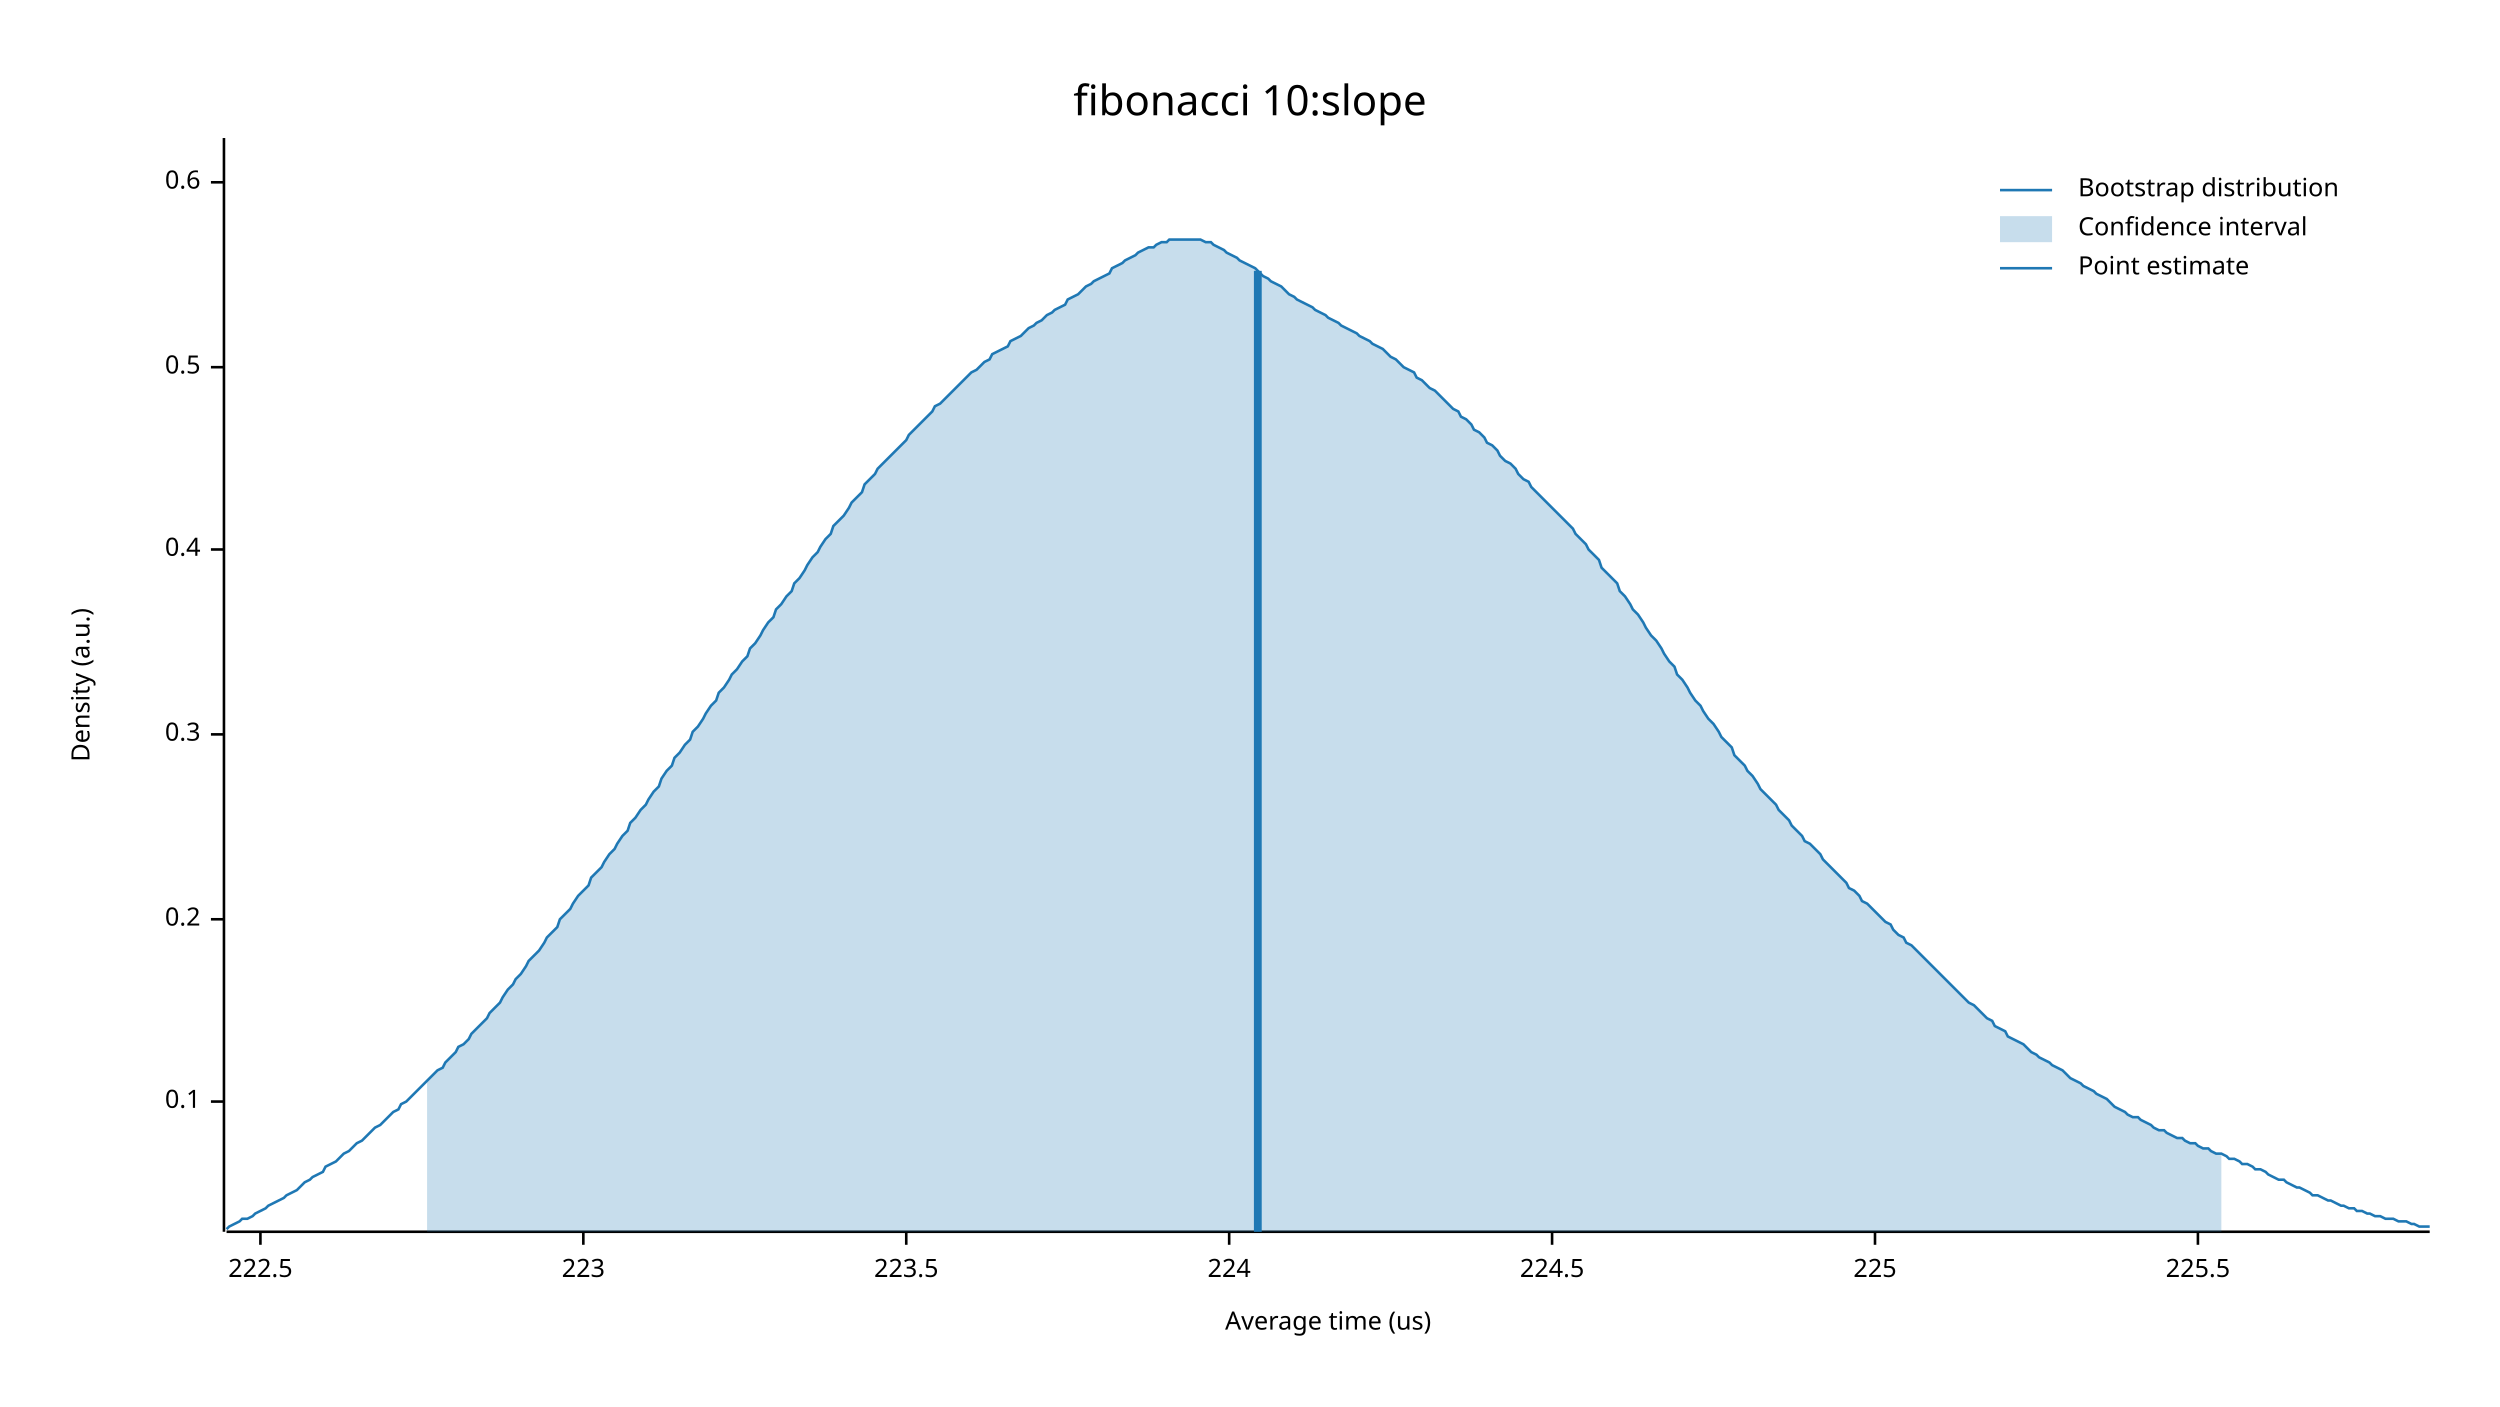
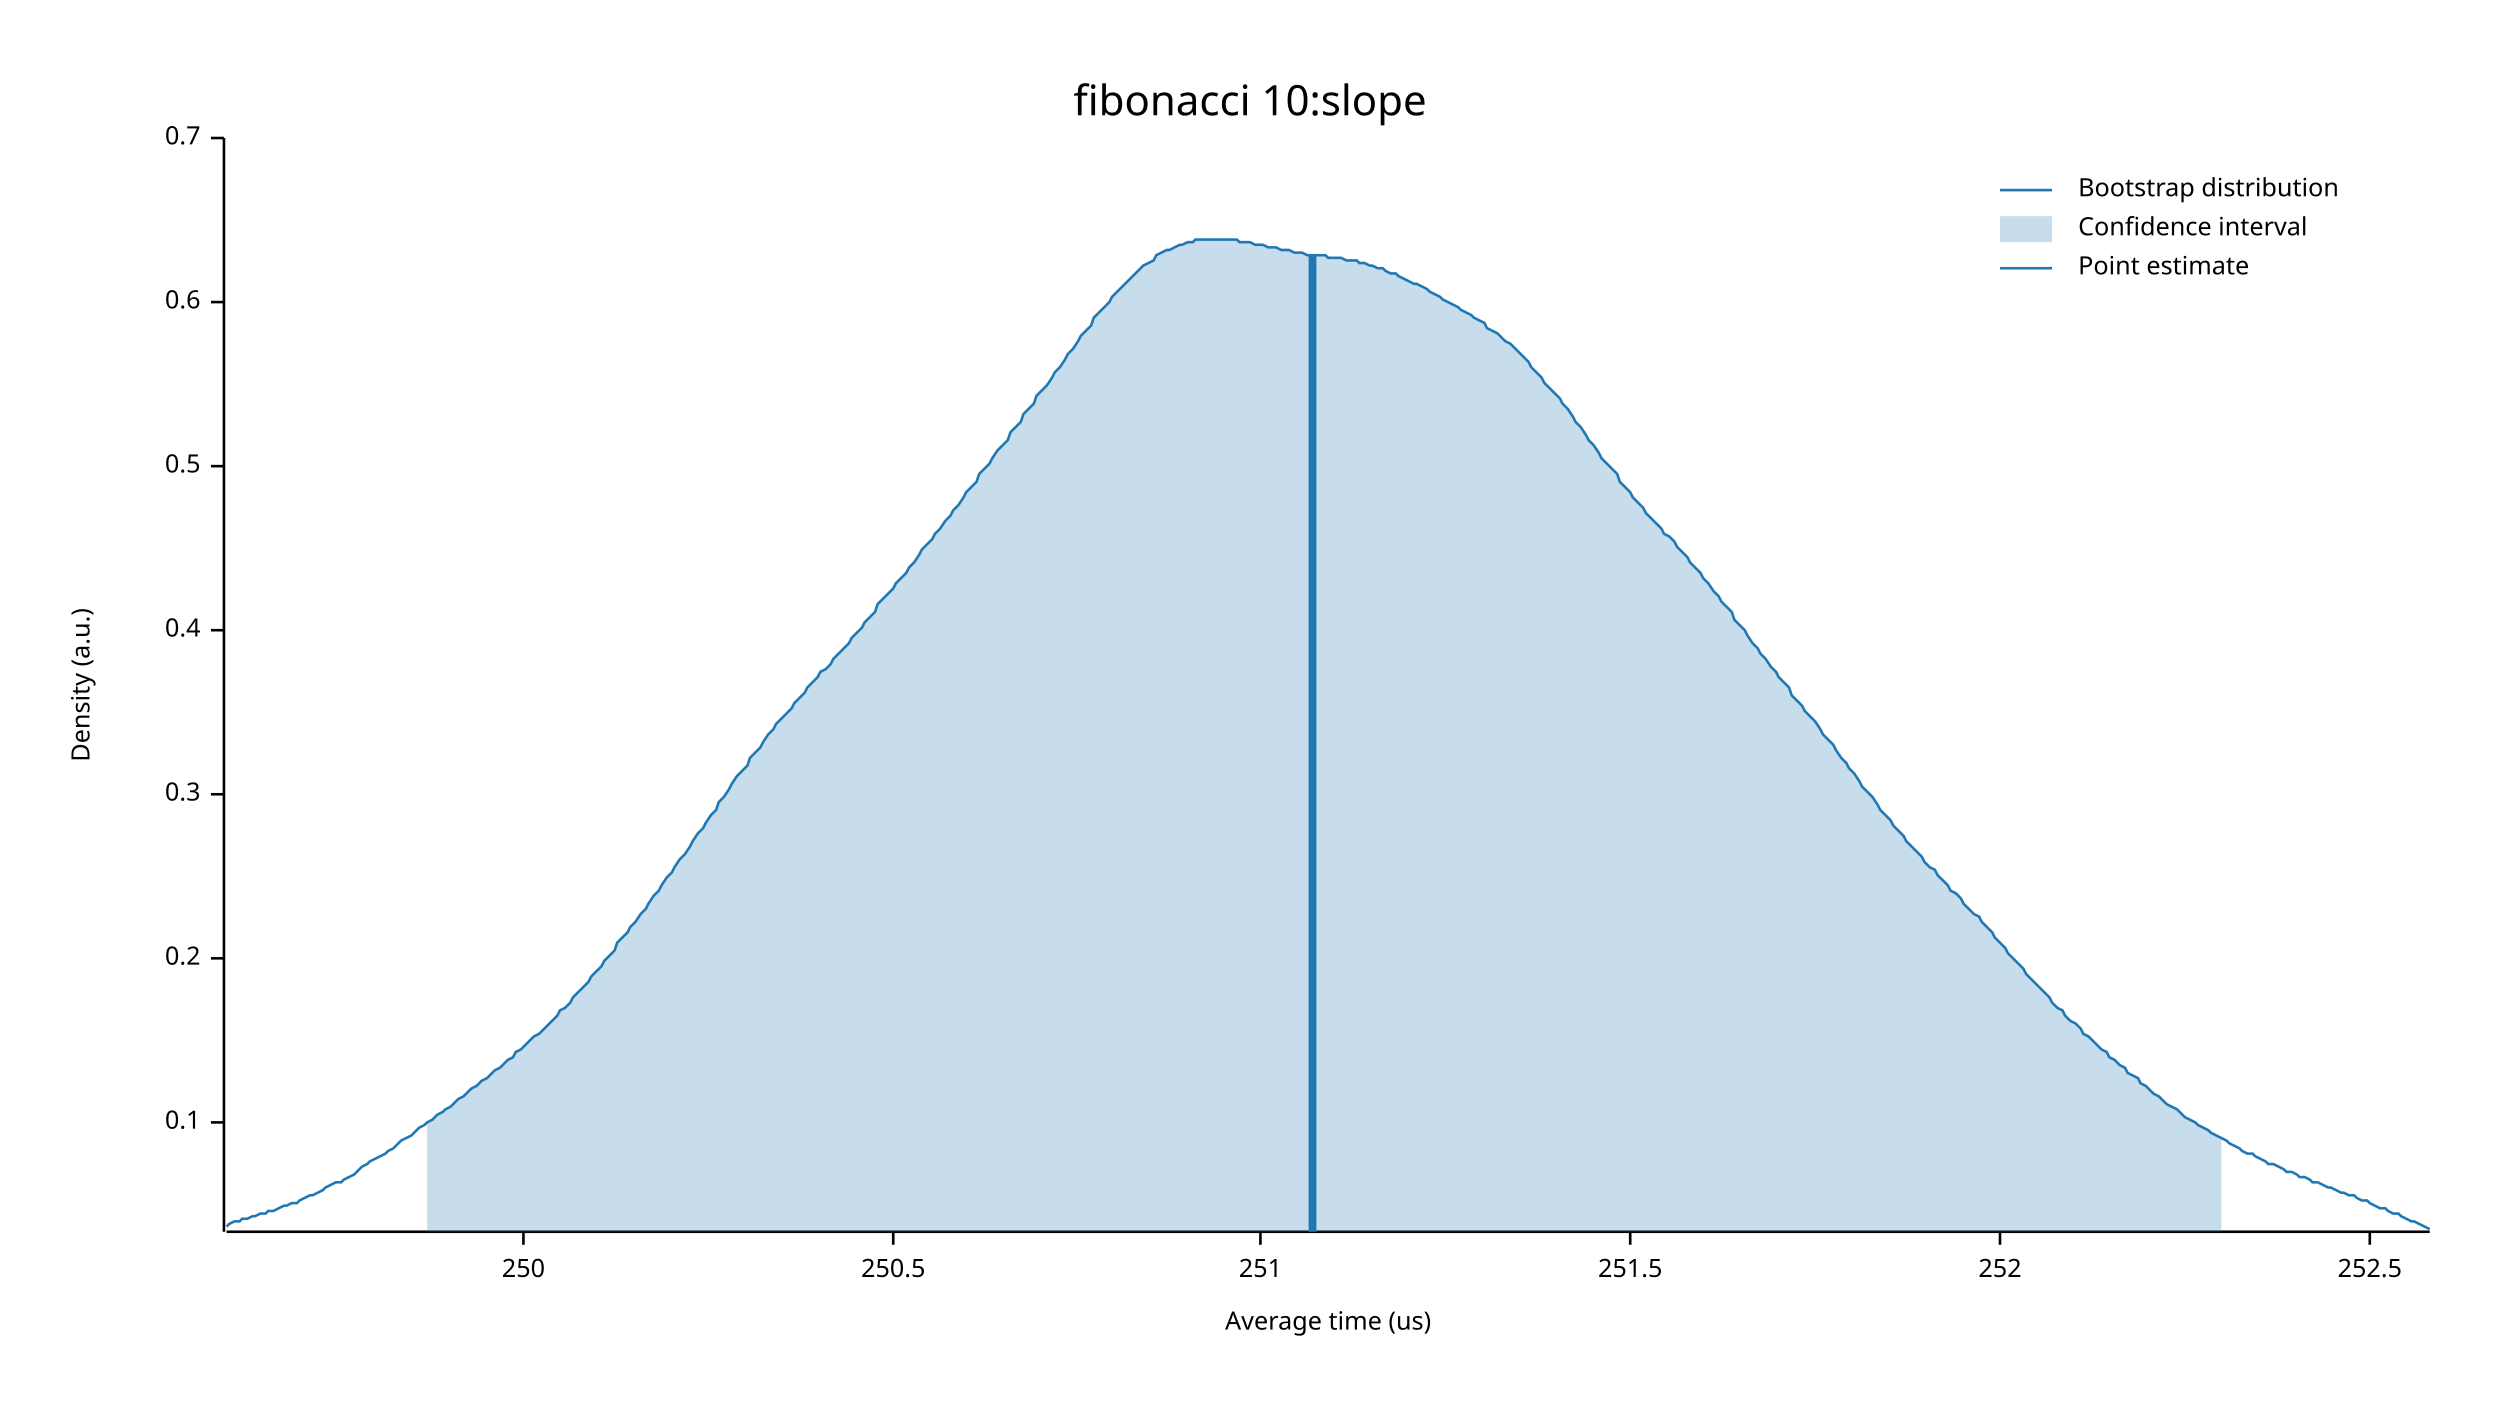
<svg xmlns="http://www.w3.org/2000/svg" width="960" height="540">
  <text x="480" y="32" dy="0.76em" text-anchor="middle" font-family="sans-serif" font-size="16.129" opacity="1" fill="#000000">
fibonacci 10:slope
</text>
  <text x="27" y="263" dy="0.76em" text-anchor="middle" font-family="sans-serif" font-size="9.677" opacity="1" fill="#000000" transform="rotate(270, 27, 263)">
Density (a.u.)
</text>
  <text x="510" y="513" dy="-0.5ex" text-anchor="middle" font-family="sans-serif" font-size="9.677" opacity="1" fill="#000000">
Average time (us)
</text>
  <polyline fill="none" opacity="1" stroke="#000000" stroke-width="1" points="86,53 86,473 " />
-   <text x="77" y="423" dy="0.5ex" text-anchor="end" font-family="sans-serif" font-size="9.677" opacity="1" fill="#000000">
+   <text x="77" y="431" dy="0.5ex" text-anchor="end" font-family="sans-serif" font-size="9.677" opacity="1" fill="#000000">
0.1
</text>
-   <polyline fill="none" opacity="1" stroke="#000000" stroke-width="1" points="81,423 86,423 " />
-   <text x="77" y="353" dy="0.5ex" text-anchor="end" font-family="sans-serif" font-size="9.677" opacity="1" fill="#000000">
+   <polyline fill="none" opacity="1" stroke="#000000" stroke-width="1" points="81,431 86,431 " />
+   <text x="77" y="368" dy="0.5ex" text-anchor="end" font-family="sans-serif" font-size="9.677" opacity="1" fill="#000000">
0.2
</text>
-   <polyline fill="none" opacity="1" stroke="#000000" stroke-width="1" points="81,353 86,353 " />
-   <text x="77" y="282" dy="0.5ex" text-anchor="end" font-family="sans-serif" font-size="9.677" opacity="1" fill="#000000">
+   <polyline fill="none" opacity="1" stroke="#000000" stroke-width="1" points="81,368 86,368 " />
+   <text x="77" y="305" dy="0.5ex" text-anchor="end" font-family="sans-serif" font-size="9.677" opacity="1" fill="#000000">
0.3
</text>
-   <polyline fill="none" opacity="1" stroke="#000000" stroke-width="1" points="81,282 86,282 " />
-   <text x="77" y="211" dy="0.5ex" text-anchor="end" font-family="sans-serif" font-size="9.677" opacity="1" fill="#000000">
+   <polyline fill="none" opacity="1" stroke="#000000" stroke-width="1" points="81,305 86,305 " />
+   <text x="77" y="242" dy="0.5ex" text-anchor="end" font-family="sans-serif" font-size="9.677" opacity="1" fill="#000000">
0.4
</text>
-   <polyline fill="none" opacity="1" stroke="#000000" stroke-width="1" points="81,211 86,211 " />
-   <text x="77" y="141" dy="0.5ex" text-anchor="end" font-family="sans-serif" font-size="9.677" opacity="1" fill="#000000">
+   <polyline fill="none" opacity="1" stroke="#000000" stroke-width="1" points="81,242 86,242 " />
+   <text x="77" y="179" dy="0.5ex" text-anchor="end" font-family="sans-serif" font-size="9.677" opacity="1" fill="#000000">
0.5
</text>
-   <polyline fill="none" opacity="1" stroke="#000000" stroke-width="1" points="81,141 86,141 " />
-   <text x="77" y="70" dy="0.5ex" text-anchor="end" font-family="sans-serif" font-size="9.677" opacity="1" fill="#000000">
+   <polyline fill="none" opacity="1" stroke="#000000" stroke-width="1" points="81,179 86,179 " />
+   <text x="77" y="116" dy="0.5ex" text-anchor="end" font-family="sans-serif" font-size="9.677" opacity="1" fill="#000000">
0.6
</text>
-   <polyline fill="none" opacity="1" stroke="#000000" stroke-width="1" points="81,70 86,70 " />
+   <polyline fill="none" opacity="1" stroke="#000000" stroke-width="1" points="81,116 86,116 " />
+   <text x="77" y="53" dy="0.5ex" text-anchor="end" font-family="sans-serif" font-size="9.677" opacity="1" fill="#000000">
+ 0.7
+ </text>
+   <polyline fill="none" opacity="1" stroke="#000000" stroke-width="1" points="81,53 86,53 " />
  <polyline fill="none" opacity="1" stroke="#000000" stroke-width="1" points="87,473 933,473 " />
-   <text x="100" y="483" dy="0.76em" text-anchor="middle" font-family="sans-serif" font-size="9.677" opacity="1" fill="#000000">
- 222.5
+   <text x="201" y="483" dy="0.76em" text-anchor="middle" font-family="sans-serif" font-size="9.677" opacity="1" fill="#000000">
+ 250
</text>
-   <polyline fill="none" opacity="1" stroke="#000000" stroke-width="1" points="100,473 100,478 " />
-   <text x="224" y="483" dy="0.76em" text-anchor="middle" font-family="sans-serif" font-size="9.677" opacity="1" fill="#000000">
- 223
+   <polyline fill="none" opacity="1" stroke="#000000" stroke-width="1" points="201,473 201,478 " />
+   <text x="343" y="483" dy="0.76em" text-anchor="middle" font-family="sans-serif" font-size="9.677" opacity="1" fill="#000000">
+ 250.5
</text>
-   <polyline fill="none" opacity="1" stroke="#000000" stroke-width="1" points="224,473 224,478 " />
-   <text x="348" y="483" dy="0.76em" text-anchor="middle" font-family="sans-serif" font-size="9.677" opacity="1" fill="#000000">
- 223.5
+   <polyline fill="none" opacity="1" stroke="#000000" stroke-width="1" points="343,473 343,478 " />
+   <text x="484" y="483" dy="0.76em" text-anchor="middle" font-family="sans-serif" font-size="9.677" opacity="1" fill="#000000">
+ 251
</text>
-   <polyline fill="none" opacity="1" stroke="#000000" stroke-width="1" points="348,473 348,478 " />
-   <text x="472" y="483" dy="0.76em" text-anchor="middle" font-family="sans-serif" font-size="9.677" opacity="1" fill="#000000">
- 224
+   <polyline fill="none" opacity="1" stroke="#000000" stroke-width="1" points="484,473 484,478 " />
+   <text x="626" y="483" dy="0.76em" text-anchor="middle" font-family="sans-serif" font-size="9.677" opacity="1" fill="#000000">
+ 251.5
</text>
-   <polyline fill="none" opacity="1" stroke="#000000" stroke-width="1" points="472,473 472,478 " />
-   <text x="596" y="483" dy="0.76em" text-anchor="middle" font-family="sans-serif" font-size="9.677" opacity="1" fill="#000000">
- 224.5
+   <polyline fill="none" opacity="1" stroke="#000000" stroke-width="1" points="626,473 626,478 " />
+   <text x="768" y="483" dy="0.76em" text-anchor="middle" font-family="sans-serif" font-size="9.677" opacity="1" fill="#000000">
+ 252
</text>
-   <polyline fill="none" opacity="1" stroke="#000000" stroke-width="1" points="596,473 596,478 " />
-   <text x="720" y="483" dy="0.76em" text-anchor="middle" font-family="sans-serif" font-size="9.677" opacity="1" fill="#000000">
- 225
+   <polyline fill="none" opacity="1" stroke="#000000" stroke-width="1" points="768,473 768,478 " />
+   <text x="910" y="483" dy="0.76em" text-anchor="middle" font-family="sans-serif" font-size="9.677" opacity="1" fill="#000000">
+ 252.5
</text>
-   <polyline fill="none" opacity="1" stroke="#000000" stroke-width="1" points="720,473 720,478 " />
-   <text x="844" y="483" dy="0.76em" text-anchor="middle" font-family="sans-serif" font-size="9.677" opacity="1" fill="#000000">
- 225.5
- </text>
-   <polyline fill="none" opacity="1" stroke="#000000" stroke-width="1" points="844,473 844,478 " />
-   <polyline fill="none" opacity="1" stroke="#1F78B4" stroke-width="1" points="87,472 88,471 90,470 92,469 93,468 95,468 97,467 98,466 100,465 102,464 103,463 105,462 107,461 109,460 110,459 112,458 114,457 115,456 117,454 119,453 120,452 122,451 124,450 125,448 127,447 129,446 131,444 132,443 134,442 136,440 137,439 139,438 141,436 142,435 144,433 146,432 148,430 149,429 151,427 153,426 154,424 156,423 158,421 159,420 161,418 163,416 164,415 166,413 168,411 170,410 171,408 173,406 175,404 176,402 178,401 180,399 181,397 183,395 185,393 187,391 188,389 190,387 192,385 193,383 195,380 197,378 198,376 200,374 202,371 203,369 205,367 207,365 209,362 210,360 212,358 214,356 215,353 217,351 219,349 220,347 222,344 224,342 226,340 227,337 229,335 231,333 232,331 234,328 236,326 237,324 239,321 241,319 242,316 244,314 246,311 248,309 249,307 251,304 253,302 254,299 256,296 258,294 259,291 261,289 263,286 265,284 266,281 268,279 270,276 271,274 273,271 275,269 276,266 278,264 280,261 281,259 283,257 285,254 287,252 288,249 290,247 292,244 293,242 295,239 297,237 298,234 300,232 302,229 304,227 305,224 307,222 309,219 310,217 312,214 314,212 315,210 317,207 319,205 320,202 322,200 324,198 326,195 327,193 329,191 331,189 332,186 334,184 336,182 337,180 339,178 341,176 343,174 344,173 346,171 348,169 349,167 351,165 353,163 354,162 356,160 358,158 359,156 361,155 363,153 365,151 366,150 368,148 370,146 371,145 373,143 375,142 376,141 378,139 380,138 381,136 383,135 385,134 387,133 388,131 390,130 392,129 393,128 395,126 397,125 398,124 400,123 402,121 404,120 405,119 407,118 409,117 410,115 412,114 414,113 415,112 417,110 419,109 420,108 422,107 424,106 426,105 427,103 429,102 431,101 432,100 434,99 436,98 437,97 439,96 441,95 443,95 444,94 446,93 448,93 449,92 451,92 453,92 454,92 456,92 458,92 459,92 461,92 463,93 465,93 466,94 468,95 470,96 471,97 473,98 475,99 476,100 478,101 480,102 482,103 483,104 485,106 487,107 488,108 490,109 492,110 493,111 495,113 497,114 498,115 500,116 502,117 504,118 505,119 507,120 509,121 510,122 512,123 514,124 515,125 517,126 519,127 521,128 522,129 524,130 526,131 527,132 529,133 531,134 532,135 534,137 536,138 537,139 539,141 541,142 543,143 544,145 546,146 548,148 549,149 551,150 553,152 554,153 556,155 558,157 560,158 561,160 563,161 565,163 566,165 568,166 570,168 571,170 573,171 575,173 576,175 578,177 580,178 582,180 583,182 585,184 587,185 588,187 590,189 592,191 593,192 595,194 597,196 599,198 600,199 602,201 604,203 605,205 607,207 609,209 610,211 612,213 614,215 615,218 617,220 619,222 621,224 622,227 624,229 626,232 627,234 629,236 631,239 632,241 634,244 636,246 638,249 639,251 641,254 643,256 644,259 646,261 648,264 649,266 651,269 653,271 654,273 656,276 658,278 660,281 661,283 663,285 665,287 666,290 668,292 670,294 671,296 673,298 675,301 676,303 678,305 680,307 682,309 683,311 685,313 687,315 688,317 690,319 692,321 693,323 695,324 697,326 699,328 700,330 702,332 704,334 705,335 707,337 709,339 710,341 712,342 714,344 715,346 717,347 719,349 721,351 722,352 724,354 726,355 727,357 729,359 731,360 732,362 734,363 736,365 738,367 739,368 741,370 743,372 744,373 746,375 748,377 749,378 751,380 753,382 754,383 756,385 758,386 760,388 761,389 763,391 765,392 766,394 768,395 770,396 771,398 773,399 775,400 777,401 778,402 780,404 782,405 783,406 785,407 787,408 788,409 790,410 792,411 793,412 795,414 797,415 799,416 800,417 802,418 804,419 805,420 807,421 809,422 810,423 812,425 814,426 816,427 817,428 819,429 821,429 822,430 824,431 826,432 827,433 829,434 831,434 832,435 834,436 836,437 838,437 839,438 841,439 843,439 844,440 846,441 848,441 849,442 851,443 853,443 855,444 856,445 858,445 860,446 861,447 863,447 865,448 866,449 868,449 870,450 871,451 873,452 875,453 877,453 878,454 880,455 882,456 883,456 885,457 887,458 888,459 890,459 892,460 894,461 895,461 897,462 899,463 900,463 902,464 904,464 905,465 907,465 909,466 910,466 912,467 914,467 916,468 917,468 919,468 921,469 922,469 924,469 926,470 927,470 929,471 931,471 933,471 " />
-   <polygon opacity="0.25" fill="#1F78B4" points="164,415 166,413 168,411 170,410 171,408 173,406 175,404 176,402 178,401 180,399 181,397 183,395 185,393 187,391 188,389 190,387 192,385 193,383 195,380 197,378 198,376 200,374 202,371 203,369 205,367 207,365 209,362 210,360 212,358 214,356 215,353 217,351 219,349 220,347 222,344 224,342 226,340 227,337 229,335 231,333 232,331 234,328 236,326 237,324 239,321 241,319 242,316 244,314 246,311 248,309 249,307 251,304 253,302 254,299 256,296 258,294 259,291 261,289 263,286 265,284 266,281 268,279 270,276 271,274 273,271 275,269 276,266 278,264 280,261 281,259 283,257 285,254 287,252 288,249 290,247 292,244 293,242 295,239 297,237 298,234 300,232 302,229 304,227 305,224 307,222 309,219 310,217 312,214 314,212 315,210 317,207 319,205 320,202 322,200 324,198 326,195 327,193 329,191 331,189 332,186 334,184 336,182 337,180 339,178 341,176 343,174 344,173 346,171 348,169 349,167 351,165 353,163 354,162 356,160 358,158 359,156 361,155 363,153 365,151 366,150 368,148 370,146 371,145 373,143 375,142 376,141 378,139 380,138 381,136 383,135 385,134 387,133 388,131 390,130 392,129 393,128 395,126 397,125 398,124 400,123 402,121 404,120 405,119 407,118 409,117 410,115 412,114 414,113 415,112 417,110 419,109 420,108 422,107 424,106 426,105 427,103 429,102 431,101 432,100 434,99 436,98 437,97 439,96 441,95 443,95 444,94 446,93 448,93 449,92 451,92 453,92 454,92 456,92 458,92 459,92 461,92 463,93 465,93 466,94 468,95 470,96 471,97 473,98 475,99 476,100 478,101 480,102 482,103 483,104 485,106 487,107 488,108 490,109 492,110 493,111 495,113 497,114 498,115 500,116 502,117 504,118 505,119 507,120 509,121 510,122 512,123 514,124 515,125 517,126 519,127 521,128 522,129 524,130 526,131 527,132 529,133 531,134 532,135 534,137 536,138 537,139 539,141 541,142 543,143 544,145 546,146 548,148 549,149 551,150 553,152 554,153 556,155 558,157 560,158 561,160 563,161 565,163 566,165 568,166 570,168 571,170 573,171 575,173 576,175 578,177 580,178 582,180 583,182 585,184 587,185 588,187 590,189 592,191 593,192 595,194 597,196 599,198 600,199 602,201 604,203 605,205 607,207 609,209 610,211 612,213 614,215 615,218 617,220 619,222 621,224 622,227 624,229 626,232 627,234 629,236 631,239 632,241 634,244 636,246 638,249 639,251 641,254 643,256 644,259 646,261 648,264 649,266 651,269 653,271 654,273 656,276 658,278 660,281 661,283 663,285 665,287 666,290 668,292 670,294 671,296 673,298 675,301 676,303 678,305 680,307 682,309 683,311 685,313 687,315 688,317 690,319 692,321 693,323 695,324 697,326 699,328 700,330 702,332 704,334 705,335 707,337 709,339 710,341 712,342 714,344 715,346 717,347 719,349 721,351 722,352 724,354 726,355 727,357 729,359 731,360 732,362 734,363 736,365 738,367 739,368 741,370 743,372 744,373 746,375 748,377 749,378 751,380 753,382 754,383 756,385 758,386 760,388 761,389 763,391 765,392 766,394 768,395 770,396 771,398 773,399 775,400 777,401 778,402 780,404 782,405 783,406 785,407 787,408 788,409 790,410 792,411 793,412 795,414 797,415 799,416 800,417 802,418 804,419 805,420 807,421 809,422 810,423 812,425 814,426 816,427 817,428 819,429 821,429 822,430 824,431 826,432 827,433 829,434 831,434 832,435 834,436 836,437 838,437 839,438 841,439 843,439 844,440 846,441 848,441 849,442 851,443 853,443 853,473 164,473 " />
-   <polyline fill="none" opacity="1" stroke="#1F78B4" stroke-width="3" points="483,473 483,104 " />
+   <polyline fill="none" opacity="1" stroke="#000000" stroke-width="1" points="910,473 910,478 " />
+   <polyline fill="none" opacity="1" stroke="#1F78B4" stroke-width="1" points="87,471 88,470 90,469 92,469 93,468 95,468 97,467 98,467 100,466 102,466 103,465 105,465 107,464 109,463 110,463 112,462 114,462 115,461 117,460 119,459 120,459 122,458 124,457 125,456 127,455 129,454 131,454 132,453 134,452 136,451 137,450 139,448 141,447 142,446 144,445 146,444 148,443 149,442 151,441 153,439 154,438 156,437 158,436 159,435 161,433 163,432 164,431 166,430 168,428 170,427 171,426 173,425 175,423 176,422 178,421 180,419 181,418 183,417 185,415 187,414 188,413 190,411 192,410 193,409 195,407 197,406 198,404 200,403 202,401 203,400 205,398 207,397 209,395 210,394 212,392 214,390 215,388 217,387 219,385 220,383 222,381 224,379 226,377 227,375 229,373 231,371 232,369 234,367 236,365 237,362 239,360 241,358 242,356 244,354 246,351 248,349 249,347 251,344 253,342 254,340 256,337 258,335 259,333 261,330 263,328 265,325 266,323 268,320 270,318 271,316 273,313 275,311 276,308 278,306 280,303 281,301 283,298 285,296 287,294 288,291 290,289 292,287 293,285 295,282 297,280 298,278 300,276 302,274 304,272 305,270 307,268 309,266 310,264 312,262 314,260 315,258 317,257 319,255 320,253 322,251 324,249 326,247 327,245 329,243 331,241 332,239 334,237 336,235 337,232 339,230 341,228 343,226 344,224 346,222 348,220 349,218 351,216 353,213 354,211 356,209 358,207 359,205 361,203 363,200 365,198 366,196 368,194 370,191 371,189 373,187 375,185 376,182 378,180 380,178 381,176 383,173 385,171 387,169 388,166 390,164 392,162 393,159 395,157 397,155 398,152 400,150 402,148 404,145 405,143 407,141 409,138 410,136 412,134 414,131 415,129 417,127 419,125 420,122 422,120 424,118 426,116 427,114 429,112 431,110 432,109 434,107 436,105 437,104 439,102 441,101 443,100 444,98 446,97 448,96 449,96 451,95 453,94 454,94 456,93 458,93 459,92 461,92 463,92 465,92 466,92 468,92 470,92 471,92 473,92 475,92 476,93 478,93 480,93 482,94 483,94 485,94 487,95 488,95 490,95 492,96 493,96 495,96 497,97 498,97 500,97 502,98 504,98 505,98 507,98 509,98 510,99 512,99 514,99 515,99 517,100 519,100 521,100 522,101 524,101 526,102 527,102 529,103 531,103 532,104 534,105 536,105 537,106 539,107 541,108 543,109 544,109 546,110 548,111 549,112 551,113 553,114 554,115 556,116 558,117 560,118 561,119 563,120 565,121 566,122 568,123 570,124 571,126 573,127 575,128 576,129 578,131 580,132 582,134 583,135 585,137 587,139 588,141 590,143 592,145 593,147 595,149 597,151 599,153 600,155 602,157 604,160 605,162 607,164 609,167 610,169 612,171 614,174 615,176 617,178 619,180 621,182 622,185 624,187 626,189 627,191 629,193 631,195 632,197 634,199 636,201 638,203 639,205 641,206 643,208 644,210 646,212 648,214 649,216 651,218 653,220 654,222 656,224 658,227 660,229 661,231 663,233 665,235 666,238 668,240 670,242 671,244 673,247 675,249 676,251 678,253 680,256 682,258 683,260 685,262 687,264 688,267 690,269 692,271 693,273 695,275 697,277 699,280 700,282 702,284 704,286 705,288 707,291 709,293 710,295 712,297 714,300 715,302 717,304 719,306 721,309 722,311 724,313 726,315 727,317 729,319 731,321 732,323 734,325 736,327 738,329 739,331 741,333 743,334 744,336 746,338 748,340 749,342 751,343 753,345 754,347 756,349 758,351 760,352 761,354 763,356 765,358 766,360 768,362 770,364 771,366 773,368 775,370 777,372 778,374 780,376 782,378 783,379 785,381 787,383 788,385 790,387 792,388 793,390 795,392 797,393 799,395 800,397 802,398 804,400 805,401 807,403 809,404 810,406 812,407 814,409 816,410 817,412 819,413 821,414 822,416 824,417 826,419 827,420 829,421 831,423 832,424 834,425 836,426 838,428 839,429 841,430 843,431 844,432 846,433 848,434 849,435 851,436 853,437 855,438 856,439 858,440 860,441 861,442 863,443 865,443 866,444 868,445 870,446 871,447 873,447 875,448 877,449 878,450 880,450 882,451 883,452 885,452 887,453 888,454 890,454 892,455 894,456 895,456 897,457 899,458 900,458 902,459 904,459 905,460 907,461 909,461 910,462 912,463 914,464 916,464 917,465 919,466 921,466 922,467 924,468 926,469 927,469 929,470 931,471 933,472 " />
+   <polygon opacity="0.25" fill="#1F78B4" points="164,431 166,430 168,428 170,427 171,426 173,425 175,423 176,422 178,421 180,419 181,418 183,417 185,415 187,414 188,413 190,411 192,410 193,409 195,407 197,406 198,404 200,403 202,401 203,400 205,398 207,397 209,395 210,394 212,392 214,390 215,388 217,387 219,385 220,383 222,381 224,379 226,377 227,375 229,373 231,371 232,369 234,367 236,365 237,362 239,360 241,358 242,356 244,354 246,351 248,349 249,347 251,344 253,342 254,340 256,337 258,335 259,333 261,330 263,328 265,325 266,323 268,320 270,318 271,316 273,313 275,311 276,308 278,306 280,303 281,301 283,298 285,296 287,294 288,291 290,289 292,287 293,285 295,282 297,280 298,278 300,276 302,274 304,272 305,270 307,268 309,266 310,264 312,262 314,260 315,258 317,257 319,255 320,253 322,251 324,249 326,247 327,245 329,243 331,241 332,239 334,237 336,235 337,232 339,230 341,228 343,226 344,224 346,222 348,220 349,218 351,216 353,213 354,211 356,209 358,207 359,205 361,203 363,200 365,198 366,196 368,194 370,191 371,189 373,187 375,185 376,182 378,180 380,178 381,176 383,173 385,171 387,169 388,166 390,164 392,162 393,159 395,157 397,155 398,152 400,150 402,148 404,145 405,143 407,141 409,138 410,136 412,134 414,131 415,129 417,127 419,125 420,122 422,120 424,118 426,116 427,114 429,112 431,110 432,109 434,107 436,105 437,104 439,102 441,101 443,100 444,98 446,97 448,96 449,96 451,95 453,94 454,94 456,93 458,93 459,92 461,92 463,92 465,92 466,92 468,92 470,92 471,92 473,92 475,92 476,93 478,93 480,93 482,94 483,94 485,94 487,95 488,95 490,95 492,96 493,96 495,96 497,97 498,97 500,97 502,98 504,98 505,98 507,98 509,98 510,99 512,99 514,99 515,99 517,100 519,100 521,100 522,101 524,101 526,102 527,102 529,103 531,103 532,104 534,105 536,105 537,106 539,107 541,108 543,109 544,109 546,110 548,111 549,112 551,113 553,114 554,115 556,116 558,117 560,118 561,119 563,120 565,121 566,122 568,123 570,124 571,126 573,127 575,128 576,129 578,131 580,132 582,134 583,135 585,137 587,139 588,141 590,143 592,145 593,147 595,149 597,151 599,153 600,155 602,157 604,160 605,162 607,164 609,167 610,169 612,171 614,174 615,176 617,178 619,180 621,182 622,185 624,187 626,189 627,191 629,193 631,195 632,197 634,199 636,201 638,203 639,205 641,206 643,208 644,210 646,212 648,214 649,216 651,218 653,220 654,222 656,224 658,227 660,229 661,231 663,233 665,235 666,238 668,240 670,242 671,244 673,247 675,249 676,251 678,253 680,256 682,258 683,260 685,262 687,264 688,267 690,269 692,271 693,273 695,275 697,277 699,280 700,282 702,284 704,286 705,288 707,291 709,293 710,295 712,297 714,300 715,302 717,304 719,306 721,309 722,311 724,313 726,315 727,317 729,319 731,321 732,323 734,325 736,327 738,329 739,331 741,333 743,334 744,336 746,338 748,340 749,342 751,343 753,345 754,347 756,349 758,351 760,352 761,354 763,356 765,358 766,360 768,362 770,364 771,366 773,368 775,370 777,372 778,374 780,376 782,378 783,379 785,381 787,383 788,385 790,387 792,388 793,390 795,392 797,393 799,395 800,397 802,398 804,400 805,401 807,403 809,404 810,406 812,407 814,409 816,410 817,412 819,413 821,414 822,416 824,417 826,419 827,420 829,421 831,423 832,424 834,425 836,426 838,428 839,429 841,430 843,431 844,432 846,433 848,434 849,435 851,436 853,437 853,473 164,473 " />
+   <polyline fill="none" opacity="1" stroke="#1F78B4" stroke-width="3" points="504,473 504,98 " />
  <text x="798" y="68" dy="0.76em" text-anchor="start" font-family="sans-serif" font-size="9.677" opacity="1" fill="#000000">
Bootstrap distribution
</text>
  <text x="798" y="83" dy="0.76em" text-anchor="start" font-family="sans-serif" font-size="9.677" opacity="1" fill="#000000">
Confidence interval
</text>
  <text x="798" y="98" dy="0.76em" text-anchor="start" font-family="sans-serif" font-size="9.677" opacity="1" fill="#000000">
Point estimate
</text>
  <polyline fill="none" opacity="1" stroke="#1F78B4" stroke-width="1" points="768,73 788,73 " />
  <rect x="768" y="83" width="20" height="10" opacity="0.25" fill="#1F78B4" stroke="none" />
  <polyline fill="none" opacity="1" stroke="#1F78B4" stroke-width="1" points="768,103 788,103 " />
</svg>
